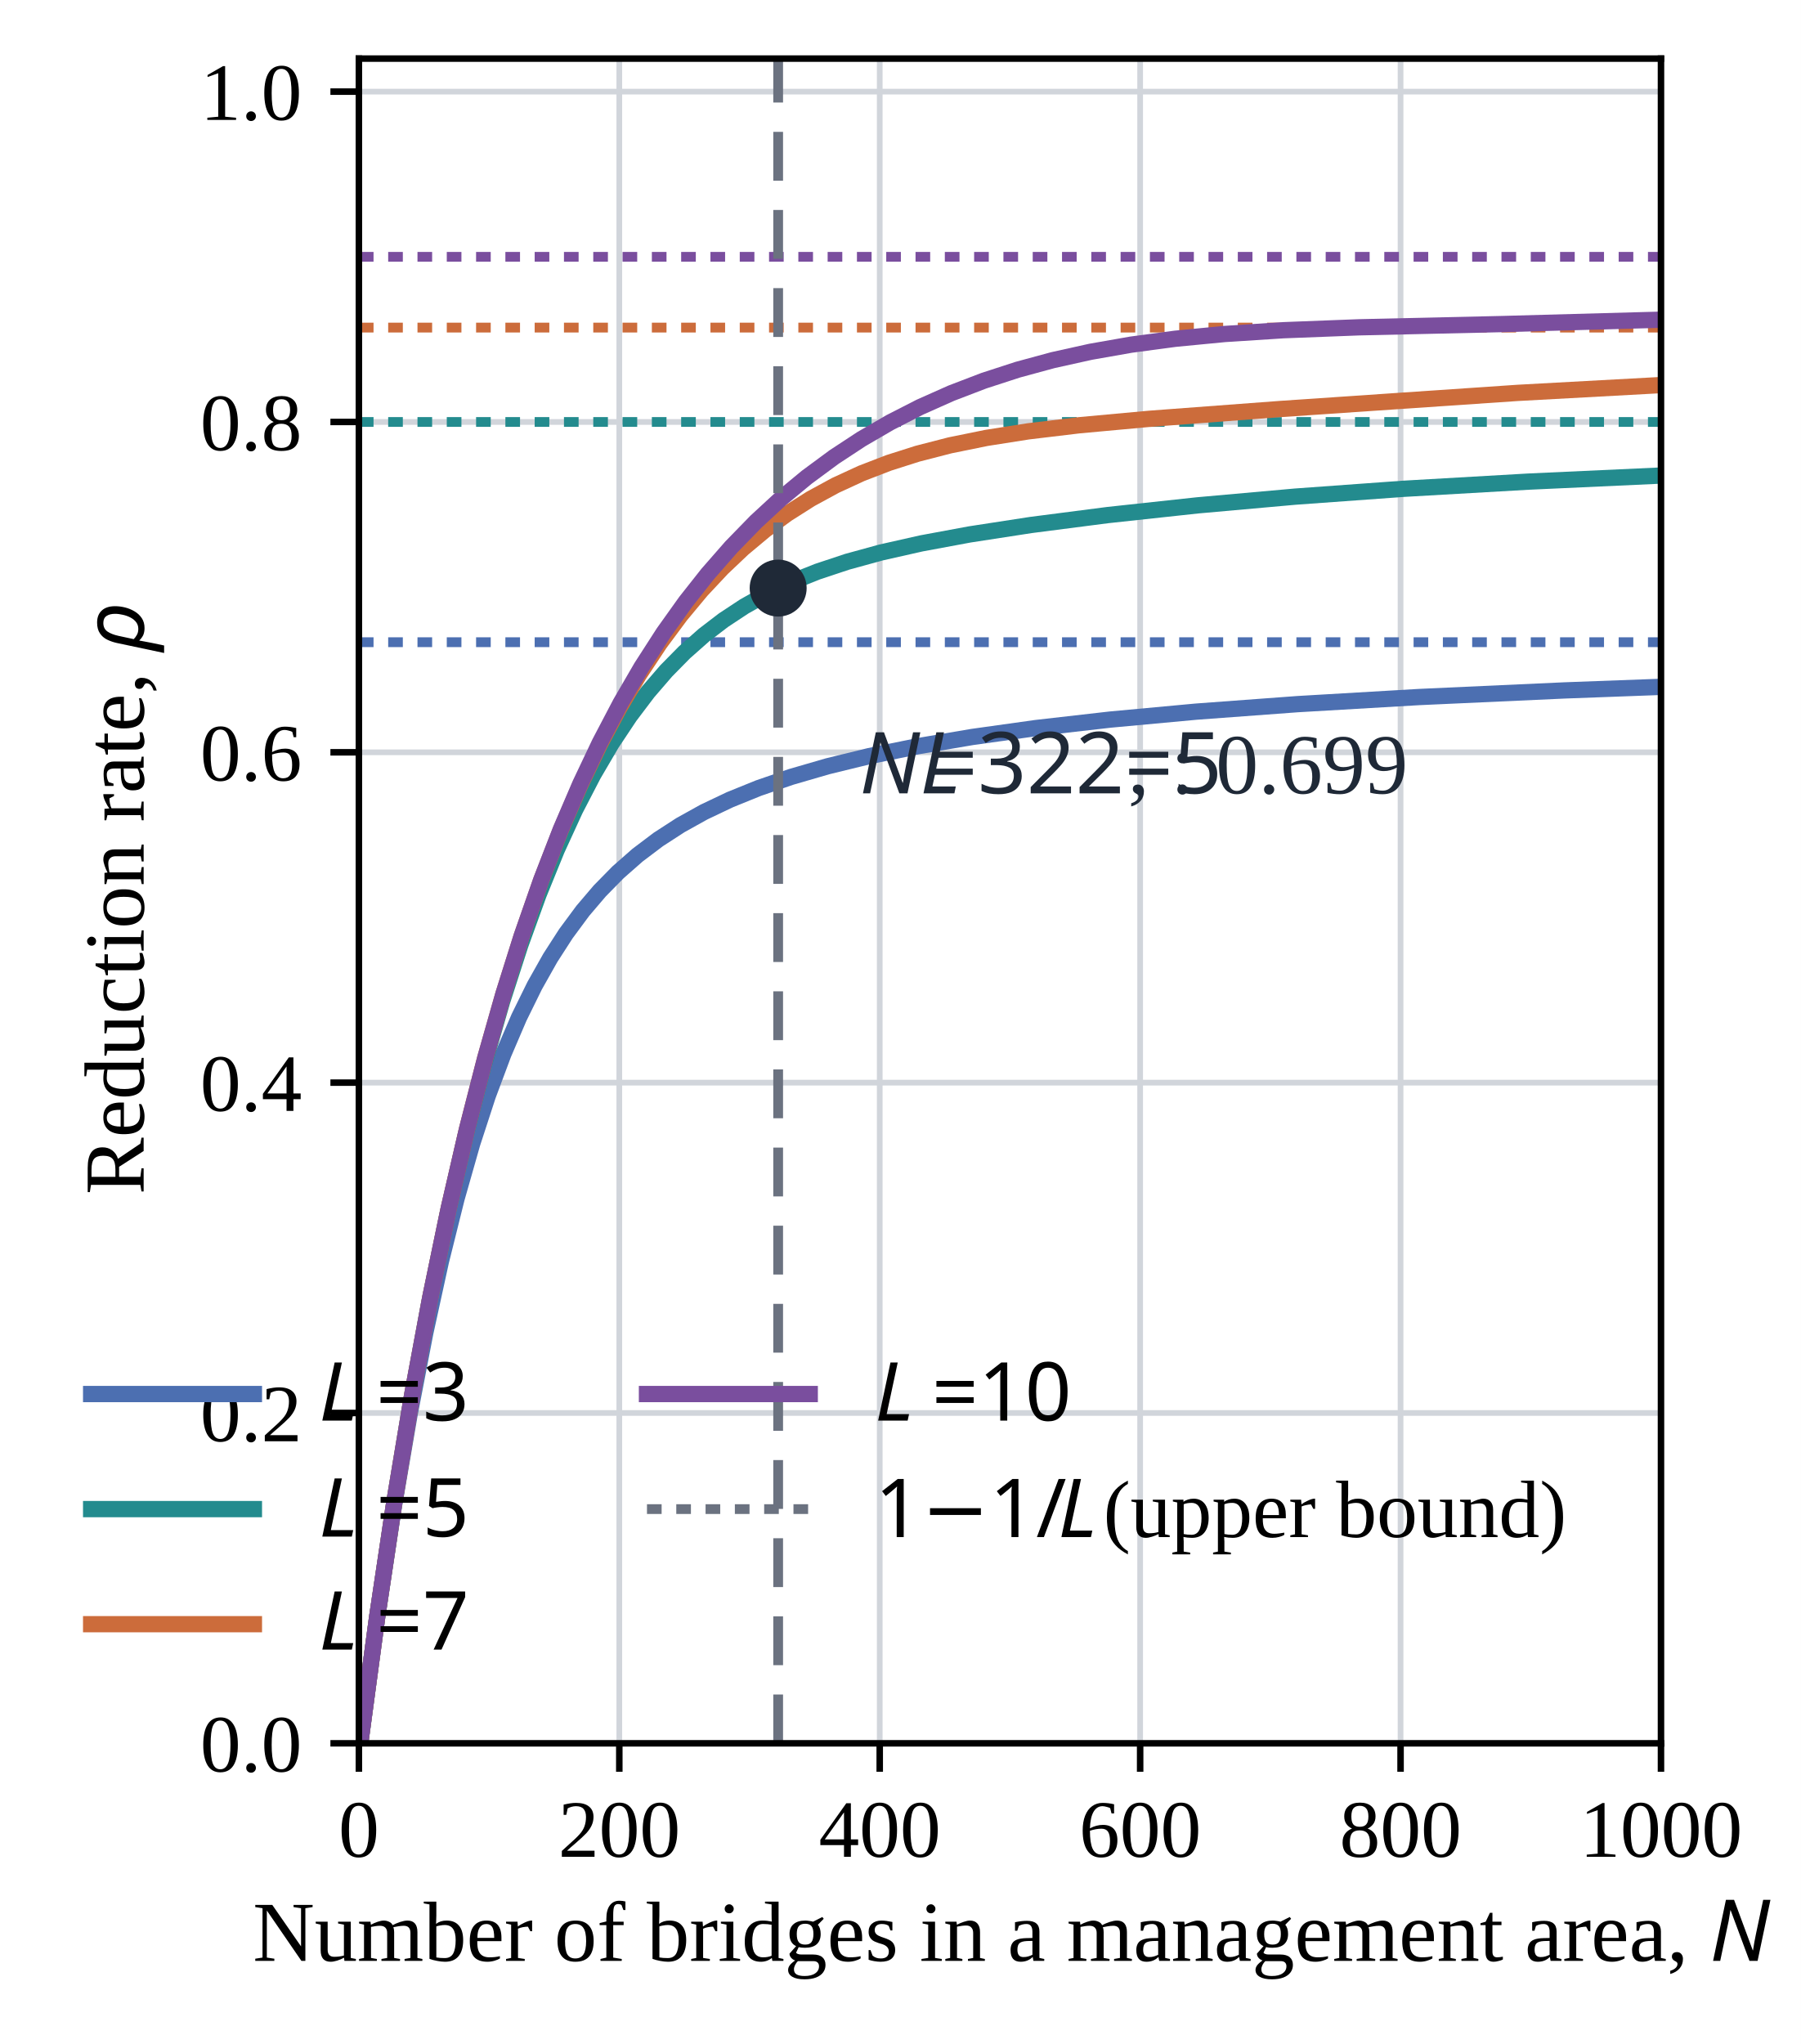
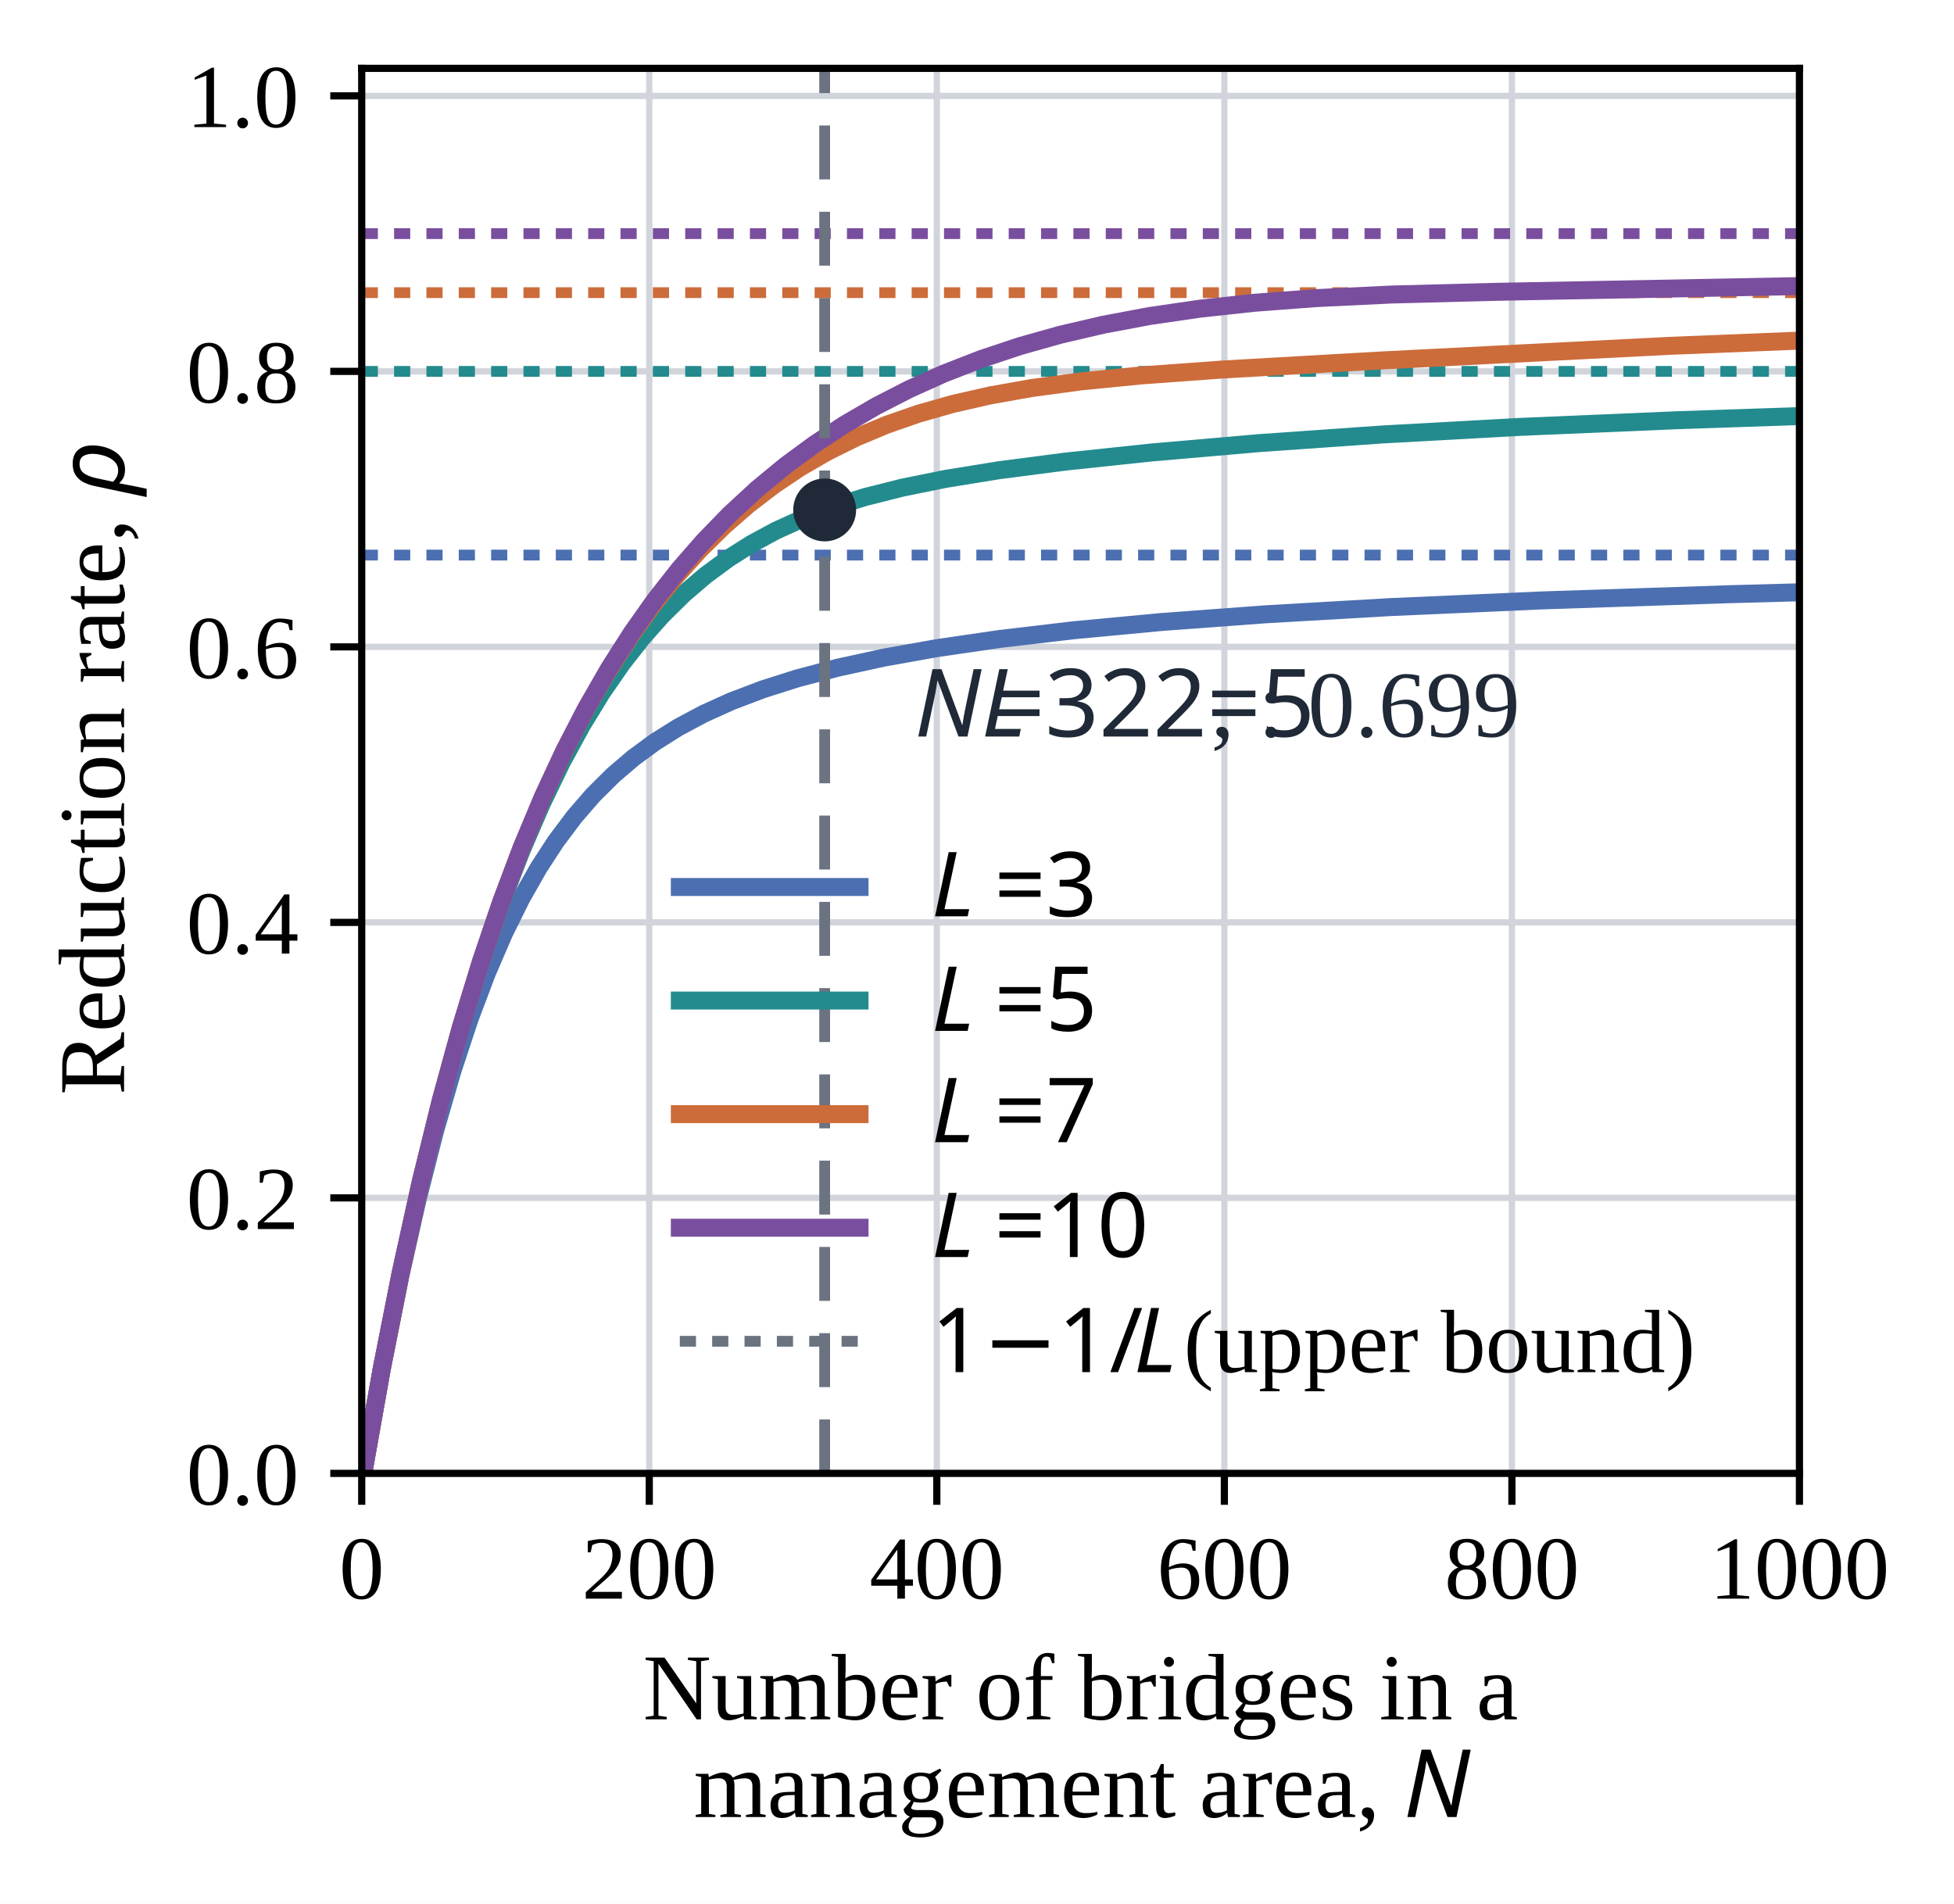
- <svg xmlns="http://www.w3.org/2000/svg" xmlns:xlink="http://www.w3.org/1999/xlink" width="221.3pt" height="251.141pt" viewBox="0 0 221.3 251.141" version="1.1">
+ <svg xmlns="http://www.w3.org/2000/svg" xmlns:xlink="http://www.w3.org/1999/xlink" width="217.455pt" height="211.863pt" viewBox="0 0 217.455 211.863" version="1.1">
  <defs>
    <style type="text/css">*{stroke-linejoin: round; stroke-linecap: butt}</style>
  </defs>
  <g id="figure_1">
    <g id="patch_1">
-       <path d="M 0 251.141  L 221.3 251.141  L 221.3 0  L 0 0  z " style="fill: #ffffff" />
+       <path d="M 0 211.863  L 217.455 211.863  L 217.455 0  L 0 0  z " style="fill: #ffffff" />
    </g>
    <g id="axes_1">
      <g id="patch_2">
-         <path d="M 44.1 214.198  L 204.1 214.198  L 204.1 7.2  L 44.1 7.2  z " style="fill: #ffffff" />
+         <path d="M 40.255 163.965  L 200.255 163.965  L 200.255 7.606  L 40.255 7.606  z " style="fill: #ffffff" />
      </g>
      <g id="matplotlib.axis_1">
        <g id="xtick_1">
          <g id="line2d_1">
-             <path d="M 44.1 214.198  L 44.1 7.2  " clip-path="url(#p4c9d68322e)" style="fill: none; stroke: #d1d5db; stroke-width: 0.7; stroke-linecap: square" />
+             <path d="M 40.255 163.965  L 40.255 7.606  " clip-path="url(#pb7f65a06c9)" style="fill: none; stroke: #d1d5db; stroke-width: 0.7; stroke-linecap: square" />
          </g>
          <g id="line2d_2">
            <defs>
-               <path id="meddd20ac9e" d="M 0 0  L 0 3.5  " style="stroke: #000000; stroke-width: 0.8" />
+               <path id="md0153310dd" d="M 0 0  L 0 3.5  " style="stroke: #000000; stroke-width: 0.8" />
            </defs>
            <g>
-               <use xlink:href="#meddd20ac9e" x="44.1" y="214.198" style="stroke: #000000; stroke-width: 0.8" />
+               <use xlink:href="#md0153310dd" x="40.255" y="163.965" style="stroke: #000000; stroke-width: 0.8" />
            </g>
          </g>
          <g id="text_1">
-             <text style="font: 10px 'Times New Roman', 'Nimbus Roman', 'DejaVu Serif', serif; text-anchor: middle" x="44.1" y="228.142" transform="rotate(-0 44.1 228.1418)">0</text>
+             <text style="font: 10px 'Times New Roman', 'Nimbus Roman', 'DejaVu Serif', serif; text-anchor: middle" x="40.255" y="177.908" transform="rotate(-0 40.255 177.9084)">0</text>
          </g>
        </g>
        <g id="xtick_2">
          <g id="line2d_3">
-             <path d="M 76.1 214.198  L 76.1 7.2  " clip-path="url(#p4c9d68322e)" style="fill: none; stroke: #d1d5db; stroke-width: 0.7; stroke-linecap: square" />
+             <path d="M 72.255 163.965  L 72.255 7.606  " clip-path="url(#pb7f65a06c9)" style="fill: none; stroke: #d1d5db; stroke-width: 0.7; stroke-linecap: square" />
          </g>
          <g id="line2d_4">
            <g>
-               <use xlink:href="#meddd20ac9e" x="76.1" y="214.198" style="stroke: #000000; stroke-width: 0.8" />
+               <use xlink:href="#md0153310dd" x="72.255" y="163.965" style="stroke: #000000; stroke-width: 0.8" />
            </g>
          </g>
          <g id="text_2">
-             <text style="font: 10px 'Times New Roman', 'Nimbus Roman', 'DejaVu Serif', serif; text-anchor: middle" x="76.1" y="228.142" transform="rotate(-0 76.1 228.1418)">200</text>
+             <text style="font: 10px 'Times New Roman', 'Nimbus Roman', 'DejaVu Serif', serif; text-anchor: middle" x="72.255" y="177.908" transform="rotate(-0 72.255 177.9084)">200</text>
          </g>
        </g>
        <g id="xtick_3">
          <g id="line2d_5">
-             <path d="M 108.1 214.198  L 108.1 7.2  " clip-path="url(#p4c9d68322e)" style="fill: none; stroke: #d1d5db; stroke-width: 0.7; stroke-linecap: square" />
+             <path d="M 104.255 163.965  L 104.255 7.606  " clip-path="url(#pb7f65a06c9)" style="fill: none; stroke: #d1d5db; stroke-width: 0.7; stroke-linecap: square" />
          </g>
          <g id="line2d_6">
            <g>
-               <use xlink:href="#meddd20ac9e" x="108.1" y="214.198" style="stroke: #000000; stroke-width: 0.8" />
+               <use xlink:href="#md0153310dd" x="104.255" y="163.965" style="stroke: #000000; stroke-width: 0.8" />
            </g>
          </g>
          <g id="text_3">
-             <text style="font: 10px 'Times New Roman', 'Nimbus Roman', 'DejaVu Serif', serif; text-anchor: middle" x="108.1" y="228.142" transform="rotate(-0 108.1 228.1418)">400</text>
+             <text style="font: 10px 'Times New Roman', 'Nimbus Roman', 'DejaVu Serif', serif; text-anchor: middle" x="104.255" y="177.908" transform="rotate(-0 104.255 177.9084)">400</text>
          </g>
        </g>
        <g id="xtick_4">
          <g id="line2d_7">
-             <path d="M 140.1 214.198  L 140.1 7.2  " clip-path="url(#p4c9d68322e)" style="fill: none; stroke: #d1d5db; stroke-width: 0.7; stroke-linecap: square" />
+             <path d="M 136.255 163.965  L 136.255 7.606  " clip-path="url(#pb7f65a06c9)" style="fill: none; stroke: #d1d5db; stroke-width: 0.7; stroke-linecap: square" />
          </g>
          <g id="line2d_8">
            <g>
-               <use xlink:href="#meddd20ac9e" x="140.1" y="214.198" style="stroke: #000000; stroke-width: 0.8" />
+               <use xlink:href="#md0153310dd" x="136.255" y="163.965" style="stroke: #000000; stroke-width: 0.8" />
            </g>
          </g>
          <g id="text_4">
-             <text style="font: 10px 'Times New Roman', 'Nimbus Roman', 'DejaVu Serif', serif; text-anchor: middle" x="140.1" y="228.142" transform="rotate(-0 140.1 228.1418)">600</text>
+             <text style="font: 10px 'Times New Roman', 'Nimbus Roman', 'DejaVu Serif', serif; text-anchor: middle" x="136.255" y="177.908" transform="rotate(-0 136.255 177.9084)">600</text>
          </g>
        </g>
        <g id="xtick_5">
          <g id="line2d_9">
-             <path d="M 172.1 214.198  L 172.1 7.2  " clip-path="url(#p4c9d68322e)" style="fill: none; stroke: #d1d5db; stroke-width: 0.7; stroke-linecap: square" />
+             <path d="M 168.255 163.965  L 168.255 7.606  " clip-path="url(#pb7f65a06c9)" style="fill: none; stroke: #d1d5db; stroke-width: 0.7; stroke-linecap: square" />
          </g>
          <g id="line2d_10">
            <g>
-               <use xlink:href="#meddd20ac9e" x="172.1" y="214.198" style="stroke: #000000; stroke-width: 0.8" />
+               <use xlink:href="#md0153310dd" x="168.255" y="163.965" style="stroke: #000000; stroke-width: 0.8" />
            </g>
          </g>
          <g id="text_5">
-             <text style="font: 10px 'Times New Roman', 'Nimbus Roman', 'DejaVu Serif', serif; text-anchor: middle" x="172.1" y="228.142" transform="rotate(-0 172.1 228.1418)">800</text>
+             <text style="font: 10px 'Times New Roman', 'Nimbus Roman', 'DejaVu Serif', serif; text-anchor: middle" x="168.255" y="177.908" transform="rotate(-0 168.255 177.9084)">800</text>
          </g>
        </g>
        <g id="xtick_6">
          <g id="line2d_11">
-             <path d="M 204.1 214.198  L 204.1 7.2  " clip-path="url(#p4c9d68322e)" style="fill: none; stroke: #d1d5db; stroke-width: 0.7; stroke-linecap: square" />
+             <path d="M 200.255 163.965  L 200.255 7.606  " clip-path="url(#pb7f65a06c9)" style="fill: none; stroke: #d1d5db; stroke-width: 0.7; stroke-linecap: square" />
          </g>
          <g id="line2d_12">
            <g>
-               <use xlink:href="#meddd20ac9e" x="204.1" y="214.198" style="stroke: #000000; stroke-width: 0.8" />
+               <use xlink:href="#md0153310dd" x="200.255" y="163.965" style="stroke: #000000; stroke-width: 0.8" />
            </g>
          </g>
          <g id="text_6">
-             <text style="font: 10px 'Times New Roman', 'Nimbus Roman', 'DejaVu Serif', serif; text-anchor: middle" x="204.1" y="228.142" transform="rotate(-0 204.1 228.1418)">1000</text>
+             <text style="font: 10px 'Times New Roman', 'Nimbus Roman', 'DejaVu Serif', serif; text-anchor: middle" x="200.255" y="177.908" transform="rotate(-0 200.255 177.9084)">1000</text>
          </g>
        </g>
        <g id="text_7">
-           <g transform="translate(31.07 241.6308)">
-             <text>
-               <tspan style="font: 10.5px 'Times New Roman'" x="0 7.583 12.833 21 26.25 30.91 34.407 37.032 42.282 45.779 48.404 53.654 57.15 60.067 65.317 70.567 75.228 79.314 81.939 84.856 90.106 92.731 97.392 100.017 108.184 112.844 118.094 122.755 128.005 132.665 140.832 145.493 150.743 153.66 156.285 160.945 164.442 169.102 173.763 176.388" y="-0.703">Number of bridges in a management area, </tspan>
-               <tspan style="font: italic 10.5px 'STIXGeneral'" x="179.013" y="-0.703">N</tspan>
+           <text style="font: 10.5px 'Times New Roman', 'Nimbus Roman', 'DejaVu Serif', serif" transform="translate(71.55879 191.3384)">Number of bridges in a</text>
+           <g transform="translate(77.205 202.3532)">
+             <text>
+               <tspan style="font: 10.5px 'Times New Roman'" x="0 8.167 12.828 18.078 22.738 27.988 32.648 40.816 45.476 50.726 53.643 56.268 60.929 64.425 69.086 73.746 76.371" y="-0.141">management area, </tspan>
+               <tspan style="font: italic 10.5px 'STIXGeneral'" x="78.996" y="-0.141">N</tspan>
            </text>
          </g>
        </g>
      </g>
      <g id="matplotlib.axis_2">
        <g id="ytick_1">
          <g id="line2d_13">
-             <path d="M 44.1 214.198  L 204.1 214.198  " clip-path="url(#p4c9d68322e)" style="fill: none; stroke: #d1d5db; stroke-width: 0.7; stroke-linecap: square" />
+             <path d="M 40.255 163.965  L 200.255 163.965  " clip-path="url(#pb7f65a06c9)" style="fill: none; stroke: #d1d5db; stroke-width: 0.7; stroke-linecap: square" />
          </g>
          <g id="line2d_14">
            <defs>
-               <path id="m3c7c270ede" d="M 0 0  L -3.5 0  " style="stroke: #000000; stroke-width: 0.8" />
+               <path id="m0ca185c544" d="M 0 0  L -3.5 0  " style="stroke: #000000; stroke-width: 0.8" />
            </defs>
            <g>
-               <use xlink:href="#m3c7c270ede" x="44.1" y="214.198" style="stroke: #000000; stroke-width: 0.8" />
+               <use xlink:href="#m0ca185c544" x="40.255" y="163.965" style="stroke: #000000; stroke-width: 0.8" />
            </g>
          </g>
          <g id="text_8">
-             <text style="font: 10px 'Times New Roman', 'Nimbus Roman', 'DejaVu Serif', serif; text-anchor: end" x="37.1" y="217.67" transform="rotate(-0 37.1 217.6699)">0.0</text>
+             <text style="font: 10px 'Times New Roman', 'Nimbus Roman', 'DejaVu Serif', serif; text-anchor: end" x="33.255" y="167.437" transform="rotate(-0 33.255 167.4365)">0.0</text>
          </g>
        </g>
        <g id="ytick_2">
          <g id="line2d_15">
-             <path d="M 44.1 173.61  L 204.1 173.61  " clip-path="url(#p4c9d68322e)" style="fill: none; stroke: #d1d5db; stroke-width: 0.7; stroke-linecap: square" />
+             <path d="M 40.255 133.306  L 200.255 133.306  " clip-path="url(#pb7f65a06c9)" style="fill: none; stroke: #d1d5db; stroke-width: 0.7; stroke-linecap: square" />
          </g>
          <g id="line2d_16">
            <g>
-               <use xlink:href="#m3c7c270ede" x="44.1" y="173.61" style="stroke: #000000; stroke-width: 0.8" />
+               <use xlink:href="#m0ca185c544" x="40.255" y="133.306" style="stroke: #000000; stroke-width: 0.8" />
            </g>
          </g>
          <g id="text_9">
-             <text style="font: 10px 'Times New Roman', 'Nimbus Roman', 'DejaVu Serif', serif; text-anchor: end" x="37.1" y="177.082" transform="rotate(-0 37.1 177.082)">0.2</text>
+             <text style="font: 10px 'Times New Roman', 'Nimbus Roman', 'DejaVu Serif', serif; text-anchor: end" x="33.255" y="136.778" transform="rotate(-0 33.255 136.778)">0.2</text>
          </g>
        </g>
        <g id="ytick_3">
          <g id="line2d_17">
-             <path d="M 44.1 133.022  L 204.1 133.022  " clip-path="url(#p4c9d68322e)" style="fill: none; stroke: #d1d5db; stroke-width: 0.7; stroke-linecap: square" />
+             <path d="M 40.255 102.648  L 200.255 102.648  " clip-path="url(#pb7f65a06c9)" style="fill: none; stroke: #d1d5db; stroke-width: 0.7; stroke-linecap: square" />
          </g>
          <g id="line2d_18">
            <g>
-               <use xlink:href="#m3c7c270ede" x="44.1" y="133.022" style="stroke: #000000; stroke-width: 0.8" />
+               <use xlink:href="#m0ca185c544" x="40.255" y="102.648" style="stroke: #000000; stroke-width: 0.8" />
            </g>
          </g>
          <g id="text_10">
-             <text style="font: 10px 'Times New Roman', 'Nimbus Roman', 'DejaVu Serif', serif; text-anchor: end" x="37.1" y="136.494" transform="rotate(-0 37.1 136.4942)">0.4</text>
+             <text style="font: 10px 'Times New Roman', 'Nimbus Roman', 'DejaVu Serif', serif; text-anchor: end" x="33.255" y="106.119" transform="rotate(-0 33.255 106.1194)">0.4</text>
          </g>
        </g>
        <g id="ytick_4">
          <g id="line2d_19">
-             <path d="M 44.1 92.434  L 204.1 92.434  " clip-path="url(#p4c9d68322e)" style="fill: none; stroke: #d1d5db; stroke-width: 0.7; stroke-linecap: square" />
+             <path d="M 40.255 71.989  L 200.255 71.989  " clip-path="url(#pb7f65a06c9)" style="fill: none; stroke: #d1d5db; stroke-width: 0.7; stroke-linecap: square" />
          </g>
          <g id="line2d_20">
            <g>
-               <use xlink:href="#m3c7c270ede" x="44.1" y="92.434" style="stroke: #000000; stroke-width: 0.8" />
+               <use xlink:href="#m0ca185c544" x="40.255" y="71.989" style="stroke: #000000; stroke-width: 0.8" />
            </g>
          </g>
          <g id="text_11">
-             <text style="font: 10px 'Times New Roman', 'Nimbus Roman', 'DejaVu Serif', serif; text-anchor: end" x="37.1" y="95.906" transform="rotate(-0 37.1 95.90635)">0.6</text>
+             <text style="font: 10px 'Times New Roman', 'Nimbus Roman', 'DejaVu Serif', serif; text-anchor: end" x="33.255" y="75.461" transform="rotate(-0 33.255 75.46086)">0.6</text>
          </g>
        </g>
        <g id="ytick_5">
          <g id="line2d_21">
-             <path d="M 44.1 51.847  L 204.1 51.847  " clip-path="url(#p4c9d68322e)" style="fill: none; stroke: #d1d5db; stroke-width: 0.7; stroke-linecap: square" />
+             <path d="M 40.255 41.33  L 200.255 41.33  " clip-path="url(#pb7f65a06c9)" style="fill: none; stroke: #d1d5db; stroke-width: 0.7; stroke-linecap: square" />
          </g>
          <g id="line2d_22">
            <g>
-               <use xlink:href="#m3c7c270ede" x="44.1" y="51.847" style="stroke: #000000; stroke-width: 0.8" />
+               <use xlink:href="#m0ca185c544" x="40.255" y="41.33" style="stroke: #000000; stroke-width: 0.8" />
            </g>
          </g>
          <g id="text_12">
-             <text style="font: 10px 'Times New Roman', 'Nimbus Roman', 'DejaVu Serif', serif; text-anchor: end" x="37.1" y="55.319" transform="rotate(-0 37.1 55.3185)">0.8</text>
+             <text style="font: 10px 'Times New Roman', 'Nimbus Roman', 'DejaVu Serif', serif; text-anchor: end" x="33.255" y="44.802" transform="rotate(-0 33.255 44.80231)">0.8</text>
          </g>
        </g>
        <g id="ytick_6">
          <g id="line2d_23">
-             <path d="M 44.1 11.259  L 204.1 11.259  " clip-path="url(#p4c9d68322e)" style="fill: none; stroke: #d1d5db; stroke-width: 0.7; stroke-linecap: square" />
+             <path d="M 40.255 10.672  L 200.255 10.672  " clip-path="url(#pb7f65a06c9)" style="fill: none; stroke: #d1d5db; stroke-width: 0.7; stroke-linecap: square" />
          </g>
          <g id="line2d_24">
            <g>
-               <use xlink:href="#m3c7c270ede" x="44.1" y="11.259" style="stroke: #000000; stroke-width: 0.8" />
+               <use xlink:href="#m0ca185c544" x="40.255" y="10.672" style="stroke: #000000; stroke-width: 0.8" />
            </g>
          </g>
          <g id="text_13">
-             <text style="font: 10px 'Times New Roman', 'Nimbus Roman', 'DejaVu Serif', serif; text-anchor: end" x="37.1" y="14.731" transform="rotate(-0 37.1 14.73066)">1.0</text>
+             <text style="font: 10px 'Times New Roman', 'Nimbus Roman', 'DejaVu Serif', serif; text-anchor: end" x="33.255" y="14.144" transform="rotate(-0 33.255 14.14375)">1.0</text>
          </g>
        </g>
        <g id="text_14">
-           <g transform="translate(18.35398 146.7665) rotate(-90)">
+           <g transform="translate(14.50898 121.8528) rotate(-90)">
            <text>
              <tspan style="font: 10.5px 'Times New Roman'" x="0 7.003 11.664 16.914 22.164 26.824 29.741 32.659 37.909 43.159 45.784 49.28 53.941 56.858 61.518 64.143" y="-0.703">Reduction rate, </tspan>
              <tspan style="font: italic 10.5px 'STIXGeneral'" x="66.768" y="-0.703">ρ</tspan>
            </text>
          </g>
        </g>
      </g>
      <g id="line2d_25">
-         <path d="M 44.26 214.198  L 46.34 198.734  L 48.42 184.975  L 50.34 173.717  L 52.26 163.75  L 54.18 154.969  L 56.1 147.262  L 58.02 140.517  L 59.94 134.626  L 61.86 129.487  L 63.78 125.008  L 65.7 121.102  L 67.62 117.694  L 69.54 114.715  L 71.62 111.904  L 73.7 109.462  L 75.94 107.181  L 78.34 105.072  L 80.9 103.138  L 83.62 101.376  L 86.5 99.775  L 89.7 98.254  L 93.22 96.827  L 97.22 95.452  L 101.7 94.151  L 106.82 92.9  L 112.74 91.692  L 119.46 90.552  L 127.3 89.455  L 136.42 88.414  L 146.98 87.438  L 159.46 86.515  L 174.34 85.645  L 192.26 84.83  L 204.1 84.392  L 204.1 84.392  " clip-path="url(#p4c9d68322e)" style="fill: none; stroke: #4c6fb1; stroke-width: 2; stroke-linecap: square" />
+         <path d="M 40.415 163.965  L 42.495 152.284  L 44.575 141.891  L 46.495 133.387  L 48.415 125.858  L 50.335 119.225  L 52.255 113.403  L 54.175 108.308  L 56.095 103.859  L 58.015 99.977  L 59.935 96.594  L 61.855 93.643  L 63.935 90.87  L 66.015 88.472  L 68.255 86.247  L 70.495 84.333  L 72.895 82.57  L 75.455 80.96  L 78.335 79.422  L 81.375 78.048  L 84.895 76.711  L 88.735 75.491  L 93.215 74.307  L 98.335 73.19  L 104.255 72.129  L 111.295 71.102  L 119.455 70.141  L 129.215 69.223  L 140.735 68.369  L 154.655 67.566  L 171.615 66.817  L 192.575 66.123  L 200.255 65.914  L 200.255 65.914  " clip-path="url(#pb7f65a06c9)" style="fill: none; stroke: #4c6fb1; stroke-width: 2; stroke-linecap: square" />
      </g>
      <g id="line2d_26">
-         <path d="M 44.1 78.905  L 204.1 78.905  " clip-path="url(#p4c9d68322e)" style="fill: none; stroke-dasharray: 1.8,1.8; stroke-dashoffset: 0; stroke: #4c6fb1; stroke-width: 1.2" />
+         <path d="M 40.255 61.769  L 200.255 61.769  " clip-path="url(#pb7f65a06c9)" style="fill: none; stroke-dasharray: 1.8,1.8; stroke-dashoffset: 0; stroke: #4c6fb1; stroke-width: 1.2" />
      </g>
      <g id="line2d_27">
-         <path d="M 44.26 214.198  L 46.34 198.709  L 48.42 184.778  L 50.5 172.232  L 52.74 160.099  L 54.98 149.24  L 57.22 139.519  L 59.46 130.82  L 61.7 123.043  L 63.94 116.098  L 66.18 109.908  L 68.42 104.401  L 70.66 99.513  L 72.9 95.186  L 75.14 91.363  L 77.38 87.995  L 79.62 85.034  L 81.86 82.436  L 84.1 80.16  L 86.5 78.037  L 88.9 76.199  L 91.46 74.509  L 94.18 72.975  L 97.22 71.525  L 100.42 70.246  L 104.1 69.023  L 108.26 67.882  L 113.22 66.764  L 119.14 65.666  L 126.66 64.507  L 136.1 63.288  L 147.14 62.094  L 159.14 61.021  L 172.42 60.06  L 187.78 59.177  L 204.1 58.429  L 204.1 58.429  " clip-path="url(#p4c9d68322e)" style="fill: none; stroke: #238b8e; stroke-width: 2; stroke-linecap: square" />
+         <path d="M 40.415 163.965  L 42.495 152.265  L 44.575 141.742  L 46.815 131.576  L 49.055 122.484  L 51.295 114.346  L 53.535 107.061  L 55.775 100.542  L 58.015 94.715  L 60.255 89.511  L 62.495 84.874  L 64.735 80.749  L 66.975 77.089  L 69.215 73.849  L 71.455 70.987  L 73.695 68.466  L 76.095 66.102  L 78.495 64.048  L 81.055 62.157  L 83.615 60.534  L 86.335 59.063  L 89.375 57.678  L 92.575 56.465  L 96.255 55.318  L 100.415 54.268  L 105.215 53.295  L 111.135 52.335  L 118.495 51.377  L 128.095 50.359  L 140.095 49.315  L 153.695 48.359  L 168.895 47.519  L 186.815 46.758  L 200.255 46.303  L 200.255 46.303  " clip-path="url(#pb7f65a06c9)" style="fill: none; stroke: #238b8e; stroke-width: 2; stroke-linecap: square" />
      </g>
      <g id="line2d_28">
-         <path d="M 44.1 51.847  L 204.1 51.847  " clip-path="url(#p4c9d68322e)" style="fill: none; stroke-dasharray: 1.8,1.8; stroke-dashoffset: 0; stroke: #238b8e; stroke-width: 1.2" />
+         <path d="M 40.255 41.33  L 200.255 41.33  " clip-path="url(#pb7f65a06c9)" style="fill: none; stroke-dasharray: 1.8,1.8; stroke-dashoffset: 0; stroke: #238b8e; stroke-width: 1.2" />
      </g>
      <g id="line2d_29">
-         <path d="M 44.26 214.198  L 46.34 198.709  L 48.42 184.778  L 50.66 171.316  L 52.9 159.265  L 55.14 148.458  L 57.38 138.75  L 59.62 130.014  L 61.86 122.139  L 64.1 115.031  L 66.5 108.17  L 68.9 102.005  L 71.3 96.459  L 73.7 91.467  L 76.1 86.973  L 78.5 82.928  L 81.06 79.06  L 83.62 75.608  L 86.18 72.533  L 88.74 69.799  L 91.3 67.374  L 94.02 65.104  L 96.74 63.117  L 99.62 61.29  L 102.66 59.636  L 105.86 58.162  L 109.22 56.867  L 112.74 55.747  L 116.74 54.716  L 121.22 53.805  L 126.34 53  L 132.58 52.253  L 141.22 51.46  L 157.38 50.25  L 186.5 48.272  L 203.78 47.33  L 204.1 47.314  L 204.1 47.314  " clip-path="url(#p4c9d68322e)" style="fill: none; stroke: #cc6c3b; stroke-width: 2; stroke-linecap: square" />
+         <path d="M 40.415 163.965  L 42.495 152.265  L 44.575 141.742  L 46.815 131.573  L 49.055 122.47  L 51.295 114.307  L 53.535 106.974  L 55.775 100.375  L 58.015 94.427  L 60.415 88.694  L 62.815 83.549  L 65.215 78.925  L 67.615 74.765  L 70.175 70.785  L 72.735 67.227  L 75.295 64.047  L 77.855 61.206  L 80.575 58.524  L 83.295 56.153  L 86.175 53.948  L 89.055 52.023  L 92.095 50.264  L 95.295 48.68  L 98.655 47.275  L 102.175 46.05  L 106.015 44.956  L 110.175 44.008  L 114.815 43.182  L 120.255 42.448  L 126.975 41.781  L 136.095 41.119  L 153.535 40.124  L 185.695 38.493  L 200.255 37.907  L 200.255 37.907  " clip-path="url(#pb7f65a06c9)" style="fill: none; stroke: #cc6c3b; stroke-width: 2; stroke-linecap: square" />
      </g>
      <g id="line2d_30">
-         <path d="M 44.1 40.25  L 204.1 40.25  " clip-path="url(#p4c9d68322e)" style="fill: none; stroke-dasharray: 1.8,1.8; stroke-dashoffset: 0; stroke: #cc6c3b; stroke-width: 1.2" />
+         <path d="M 40.255 32.571  L 200.255 32.571  " clip-path="url(#pb7f65a06c9)" style="fill: none; stroke-dasharray: 1.8,1.8; stroke-dashoffset: 0; stroke: #cc6c3b; stroke-width: 1.2" />
      </g>
      <g id="line2d_31">
-         <path d="M 44.26 214.198  L 46.34 198.709  L 48.42 184.778  L 50.66 171.316  L 52.9 159.265  L 55.14 148.458  L 57.38 138.748  L 59.62 130.009  L 61.86 122.128  L 64.1 115.008  L 66.5 108.126  L 68.9 101.927  L 71.3 96.33  L 73.7 91.267  L 76.26 86.385  L 78.82 81.978  L 81.54 77.752  L 84.26 73.943  L 86.98 70.5  L 89.86 67.209  L 92.9 64.086  L 95.94 61.28  L 99.14 58.632  L 102.5 56.151  L 105.86 53.944  L 109.38 51.897  L 113.06 50.016  L 116.9 48.307  L 120.9 46.775  L 125.06 45.423  L 129.38 44.25  L 134.02 43.221  L 138.98 42.349  L 144.42 41.622  L 150.5 41.036  L 157.7 40.573  L 166.98 40.216  L 184.58 39.817  L 203.78 39.29  L 204.1 39.279  L 204.1 39.279  " clip-path="url(#p4c9d68322e)" style="fill: none; stroke: #7a4e9e; stroke-width: 2; stroke-linecap: square" />
+         <path d="M 40.415 163.965  L 42.495 152.265  L 44.575 141.742  L 46.815 131.573  L 49.055 122.47  L 51.295 114.307  L 53.535 106.973  L 55.775 100.371  L 58.015 94.418  L 60.415 88.676  L 62.815 83.514  L 65.215 78.864  L 67.775 74.399  L 70.335 70.386  L 72.895 66.77  L 75.615 63.309  L 78.335 60.195  L 81.215 57.229  L 84.255 54.423  L 87.455 51.785  L 90.655 49.432  L 94.015 47.229  L 97.535 45.182  L 101.215 43.294  L 105.055 41.568  L 109.215 39.947  L 113.535 38.508  L 118.015 37.248  L 122.815 36.13  L 127.935 35.169  L 133.535 34.351  L 139.615 33.692  L 146.495 33.174  L 154.815 32.779  L 166.175 32.483  L 200.255 31.837  L 200.255 31.837  " clip-path="url(#pb7f65a06c9)" style="fill: none; stroke: #7a4e9e; stroke-width: 2; stroke-linecap: square" />
      </g>
      <g id="line2d_32">
-         <path d="M 44.1 31.553  L 204.1 31.553  " clip-path="url(#p4c9d68322e)" style="fill: none; stroke-dasharray: 1.8,1.8; stroke-dashoffset: 0; stroke: #7a4e9e; stroke-width: 1.2" />
+         <path d="M 40.255 26.001  L 200.255 26.001  " clip-path="url(#pb7f65a06c9)" style="fill: none; stroke-dasharray: 1.8,1.8; stroke-dashoffset: 0; stroke: #7a4e9e; stroke-width: 1.2" />
      </g>
      <g id="line2d_33">
-         <path d="M 95.62 214.198  L 95.62 7.2  " clip-path="url(#p4c9d68322e)" style="fill: none; stroke-dasharray: 6,3.6; stroke-dashoffset: 0; stroke: #6b7280; stroke-width: 1.2" />
+         <path d="M 91.775 163.965  L 91.775 7.606  " clip-path="url(#pb7f65a06c9)" style="fill: none; stroke-dasharray: 6,3.6; stroke-dashoffset: 0; stroke: #6b7280; stroke-width: 1.2" />
      </g>
      <g id="line2d_34" />
      <g id="patch_3">
-         <path d="M 44.1 214.198  L 44.1 7.2  " style="fill: none; stroke: #000000; stroke-width: 0.8; stroke-linejoin: miter; stroke-linecap: square" />
+         <path d="M 40.255 163.965  L 40.255 7.606  " style="fill: none; stroke: #000000; stroke-width: 0.8; stroke-linejoin: miter; stroke-linecap: square" />
      </g>
      <g id="patch_4">
-         <path d="M 204.1 214.198  L 204.1 7.2  " style="fill: none; stroke: #000000; stroke-width: 0.8; stroke-linejoin: miter; stroke-linecap: square" />
+         <path d="M 200.255 163.965  L 200.255 7.606  " style="fill: none; stroke: #000000; stroke-width: 0.8; stroke-linejoin: miter; stroke-linecap: square" />
      </g>
      <g id="patch_5">
-         <path d="M 44.1 214.198  L 204.1 214.198  " style="fill: none; stroke: #000000; stroke-width: 0.8; stroke-linejoin: miter; stroke-linecap: square" />
+         <path d="M 40.255 163.965  L 200.255 163.965  " style="fill: none; stroke: #000000; stroke-width: 0.8; stroke-linejoin: miter; stroke-linecap: square" />
      </g>
      <g id="patch_6">
-         <path d="M 44.1 7.2  L 204.1 7.2  " style="fill: none; stroke: #000000; stroke-width: 0.8; stroke-linejoin: miter; stroke-linecap: square" />
+         <path d="M 40.255 7.606  L 200.255 7.606  " style="fill: none; stroke: #000000; stroke-width: 0.8; stroke-linejoin: miter; stroke-linecap: square" />
      </g>
      <g id="line2d_35">
-         <path d="M 95.62 72.257  " clip-path="url(#p4c9d68322e)" style="fill: none; stroke: #1f2937; stroke-width: 1.5; stroke-linecap: square" />
+         <path d="M 91.775 56.747  " clip-path="url(#pb7f65a06c9)" style="fill: none; stroke: #1f2937; stroke-width: 1.5; stroke-linecap: square" />
        <defs>
-           <path id="m566a5cac7f" d="M 0 3  C 0.796 3 1.559 2.684 2.121 2.121  C 2.684 1.559 3 0.796 3 0  C 3 -0.796 2.684 -1.559 2.121 -2.121  C 1.559 -2.684 0.796 -3 0 -3  C -0.796 -3 -1.559 -2.684 -2.121 -2.121  C -2.684 -1.559 -3 -0.796 -3 0  C -3 0.796 -2.684 1.559 -2.121 2.121  C -1.559 2.684 -0.796 3 0 3  z " style="stroke: #1f2937" />
+           <path id="m66cc535290" d="M 0 3  C 0.796 3 1.559 2.684 2.121 2.121  C 2.684 1.559 3 0.796 3 0  C 3 -0.796 2.684 -1.559 2.121 -2.121  C 1.559 -2.684 0.796 -3 0 -3  C -0.796 -3 -1.559 -2.684 -2.121 -2.121  C -2.684 -1.559 -3 -0.796 -3 0  C -3 0.796 -2.684 1.559 -2.121 2.121  C -1.559 2.684 -0.796 3 0 3  z " style="stroke: #1f2937" />
        </defs>
-         <g clip-path="url(#p4c9d68322e)">
-           <use xlink:href="#m566a5cac7f" x="95.62" y="72.257" style="fill: #1f2937; stroke: #1f2937" />
+         <g clip-path="url(#pb7f65a06c9)">
+           <use xlink:href="#m66cc535290" x="91.775" y="56.747" style="fill: #1f2937; stroke: #1f2937" />
        </g>
      </g>
      <g id="text_15">
-         <g style="fill: #1f2937" transform="translate(105.62 98.25654)">
+         <g style="fill: #1f2937" transform="translate(101.775 82.74733)">
          <text>
            <tspan style="font: italic 10.5px 'STIXGeneral'" x="0 38.228" y="-0.781">NL</tspan>
            <tspan style="font: 10.5px 'STIXGeneral'" x="8.52 17.228 22.478 27.728 45.583 54.291" y="-0.781">=322=5</tspan>
            <tspan style="font: 10.5px 'Times New Roman'" x="32.978 35.603 59.541 62.459 65.084 70.334 72.959 78.209 83.459" y="-0.781">, : 0.699</tspan>
          </text>
        </g>
      </g>
      <g id="legend_1">
        <g id="line2d_36">
-           <path d="M 11.2 171.281  L 21.2 171.281  L 31.2 171.281  " style="fill: none; stroke: #4c6fb1; stroke-width: 2; stroke-linecap: square" />
+           <path d="M 75.655 98.708  L 85.655 98.708  L 95.655 98.708  " style="fill: none; stroke: #4c6fb1; stroke-width: 2; stroke-linecap: square" />
        </g>
        <g id="text_16">
-           <g transform="translate(39.2 174.7808)">
+           <g transform="translate(103.655 102.2084)">
            <text>
              <tspan style="font: italic 10px 'STIXGeneral'" x="0" y="-0.234">L</tspan>
              <tspan style="font: 10px 'STIXGeneral'" x="7.004 15.298" y="-0.234">=3</tspan>
            </text>
          </g>
        </g>
        <g id="line2d_37">
-           <path d="M 11.2 185.42  L 21.2 185.42  L 31.2 185.42  " style="fill: none; stroke: #238b8e; stroke-width: 2; stroke-linecap: square" />
+           <path d="M 75.655 111.347  L 85.655 111.347  L 95.655 111.347  " style="fill: none; stroke: #238b8e; stroke-width: 2; stroke-linecap: square" />
        </g>
        <g id="text_17">
-           <g transform="translate(39.2 188.9199)">
+           <g transform="translate(103.655 114.8475)">
            <text>
              <tspan style="font: italic 10px 'STIXGeneral'" x="0" y="-0.125">L</tspan>
              <tspan style="font: 10px 'STIXGeneral'" x="7.004 15.298" y="-0.125">=5</tspan>
            </text>
          </g>
        </g>
        <g id="line2d_38">
-           <path d="M 11.2 199.559  L 21.2 199.559  L 31.2 199.559  " style="fill: none; stroke: #cc6c3b; stroke-width: 2; stroke-linecap: square" />
+           <path d="M 75.655 123.987  L 85.655 123.987  L 95.655 123.987  " style="fill: none; stroke: #cc6c3b; stroke-width: 2; stroke-linecap: square" />
        </g>
        <g id="text_18">
-           <g transform="translate(39.2 203.0589)">
+           <g transform="translate(103.655 127.4865)">
            <text>
              <tspan style="font: italic 10px 'STIXGeneral'" x="0" y="-0.375">L</tspan>
              <tspan style="font: 10px 'STIXGeneral'" x="7.004 15.298" y="-0.375">=7</tspan>
            </text>
          </g>
        </g>
        <g id="line2d_39">
-           <path d="M 79.5 171.281  L 89.5 171.281  L 99.5 171.281  " style="fill: none; stroke: #7a4e9e; stroke-width: 2; stroke-linecap: square" />
+           <path d="M 75.655 136.626  L 85.655 136.626  L 95.655 136.626  " style="fill: none; stroke: #7a4e9e; stroke-width: 2; stroke-linecap: square" />
        </g>
        <g id="text_19">
-           <g transform="translate(107.5 174.7808)">
+           <g transform="translate(103.655 140.1256)">
            <text>
              <tspan style="font: italic 10px 'STIXGeneral'" x="0" y="-0.234">L</tspan>
              <tspan style="font: 10px 'STIXGeneral'" x="7.004 15.298 20.298" y="-0.234">=10</tspan>
            </text>
          </g>
        </g>
        <g id="line2d_40">
-           <path d="M 79.5 185.42  L 89.5 185.42  L 99.5 185.42  " style="fill: none; stroke-dasharray: 1.8,1.8; stroke-dashoffset: 0; stroke: #6b7280; stroke-width: 1.2" />
+           <path d="M 75.655 149.265  L 85.655 149.265  L 95.655 149.265  " style="fill: none; stroke-dasharray: 1.8,1.8; stroke-dashoffset: 0; stroke: #6b7280; stroke-width: 1.2" />
        </g>
        <g id="text_20">
-           <g transform="translate(107.5 188.9199)">
+           <g transform="translate(103.655 152.7647)">
            <text>
              <tspan style="font: 10px 'STIXGeneral'" x="0 6.444 14.738 19.738" y="-0.062">1−1/</tspan>
              <tspan style="font: italic 10px 'STIXGeneral'" x="22.518" y="-0.062">L</tspan>
              <tspan style="font: 10px 'Times New Roman'" x="28.078 30.578 33.908 38.908 43.908 48.908 53.346 56.677 59.177 64.177 69.177 74.177 79.177 84.177" y="-0.062"> (upper bound)</tspan>
            </text>
          </g>
        </g>
      </g>
    </g>
  </g>
  <defs>
-     <clipPath id="p4c9d68322e">
-       <rect x="44.1" y="7.2" width="160" height="206.998" />
+     <clipPath id="pb7f65a06c9">
+       <rect x="40.255" y="7.606" width="160" height="156.359" />
    </clipPath>
  </defs>
</svg>
